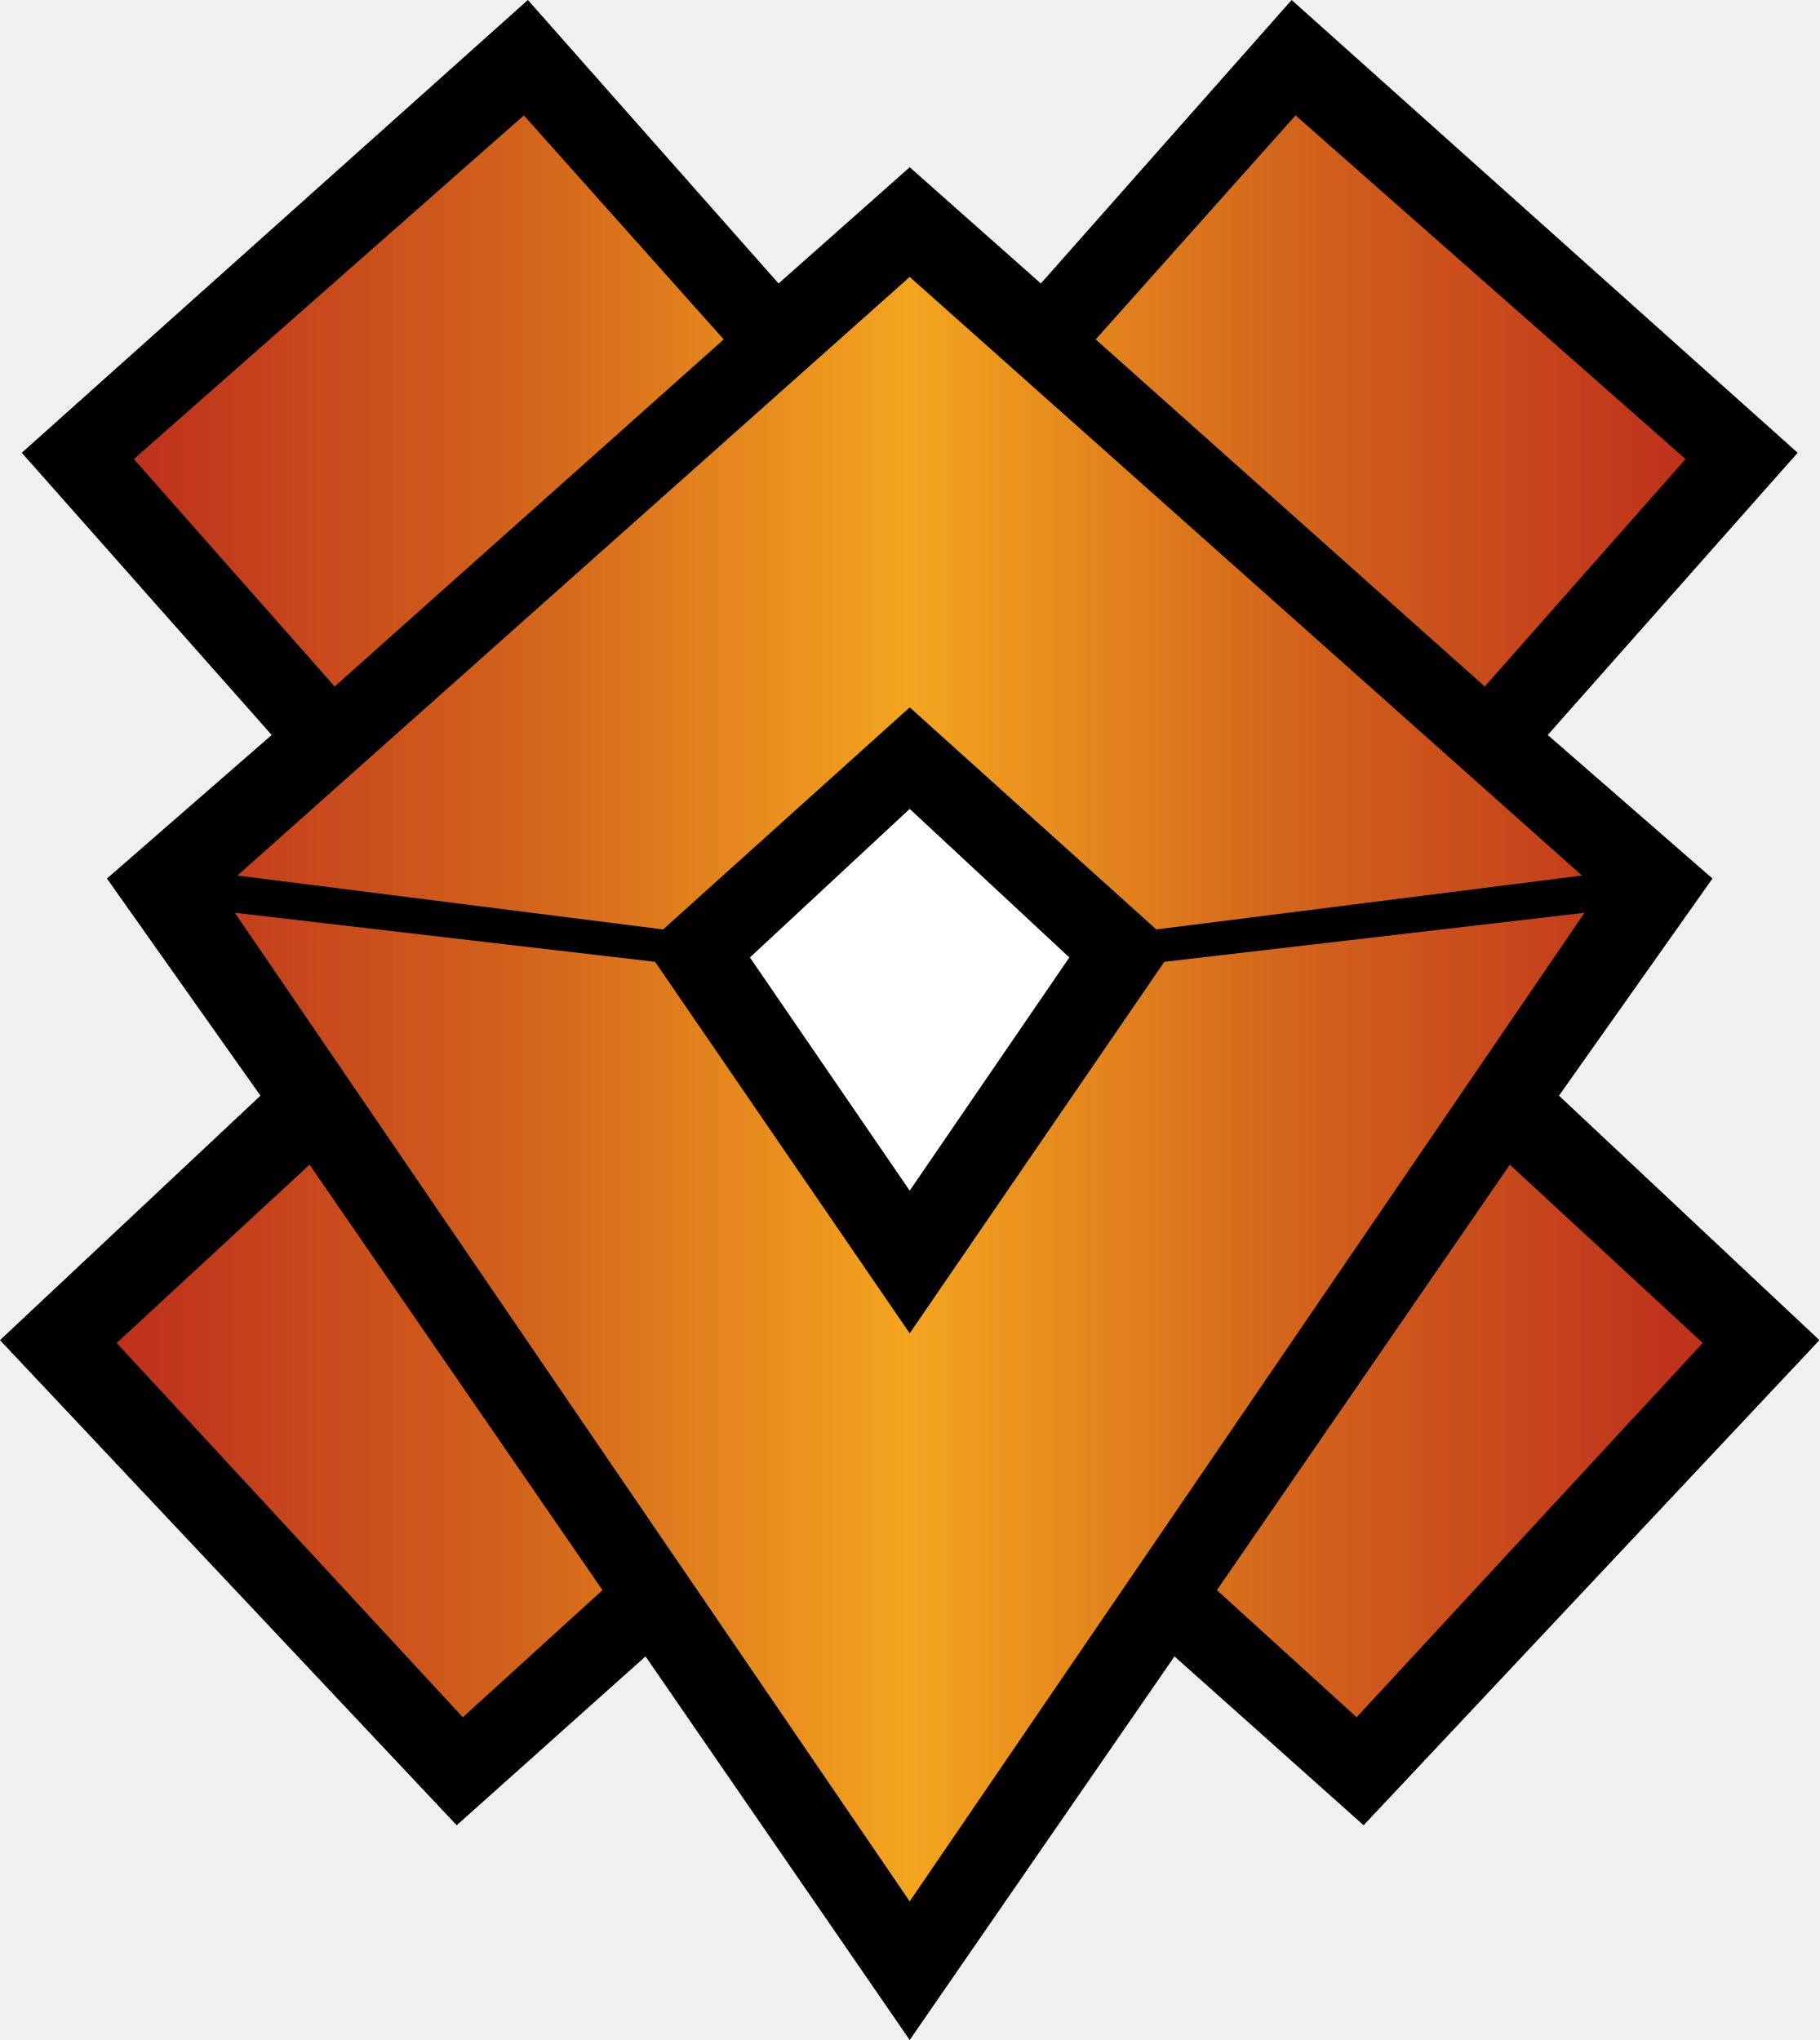
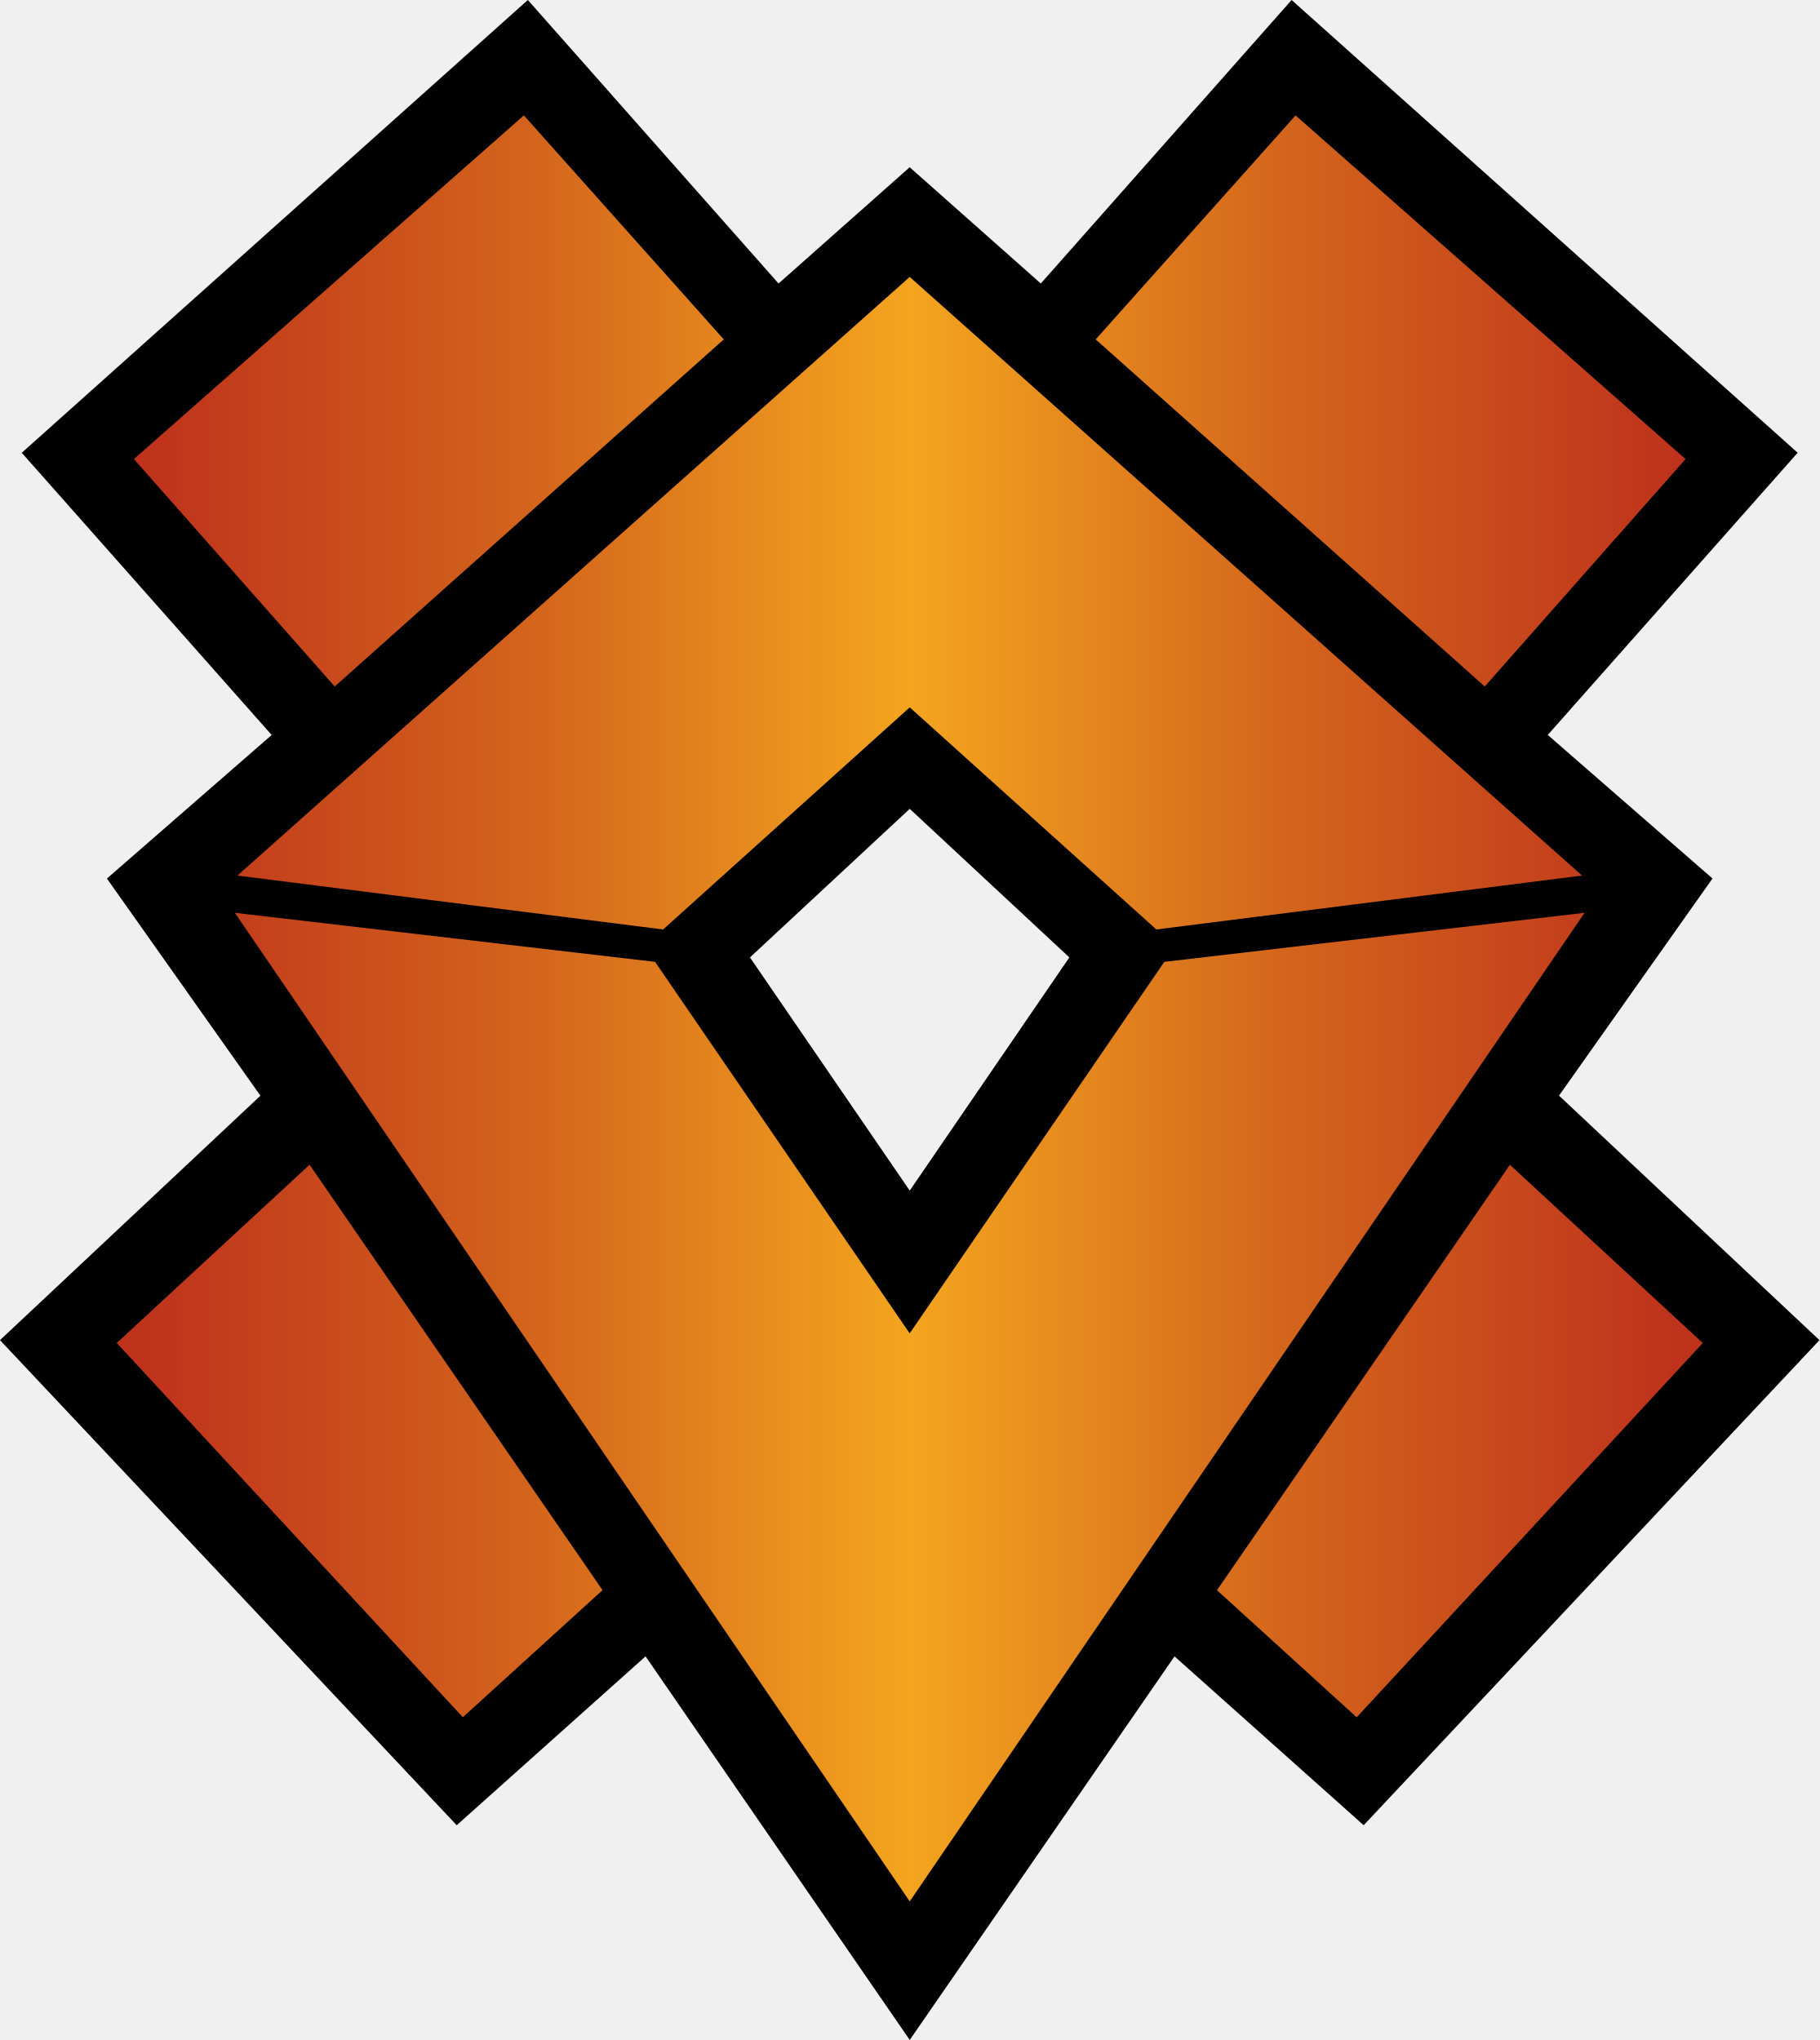
- <svg xmlns="http://www.w3.org/2000/svg" xmlns:xlink="http://www.w3.org/1999/xlink" version="1.1" width="359.371" height="403.011" viewBox="0 0 359.371 403.011">
-   <linearGradient id="linearGradient2260">
-     <stop offset="0.1" style="stop-color:#bf331c" />
-     <stop offset="0.3" style="stop-color:#d3641c" />
-     <stop offset="0.5" style="stop-color:#F4A51F" />
-     <stop offset="0.7" style="stop-color:#d3641c" />
-     <stop offset="0.9" style="stop-color:#bf331c" />
-   </linearGradient>
-   <linearGradient xlink:href="#linearGradient2260" id="linearGradient915" x1="-8.278" y1="199.212" x2="367.648" y2="199.212" gradientUnits="userSpaceOnUse" />
-   <g>
-     <path d="M 104.264,0 4.302,89.449 53.664,145.2 21.123,173.558 51.444,216.455 0,264.754 l 90.209,95.834 37.297,-33.361 52.179,75.785 52.3,-75.785 37.357,33.361 L 359.371,264.754 307.927,216.455 338.248,173.558 305.707,145.2 355.069,89.449 255.124,0 205.588,56.005 179.685,33.038 153.783,56.005 Z" />
-     <path d="m 255.897,22.8 77.029,67.891 -39.656,44.928 -76.849,-68.568 z m -152.424,0 39.476,44.25 -76.849,68.568 -39.656,-44.928 z m 76.212,31.906 132.79,118.26 -84.084,10.648 -48.706,-43.877 -48.706,43.877 -84.084,-10.648 z m 133.29,125.619 -133.29,195.299 -133.29,-195.299 83.002,9.689 50.288,73.389 50.288,-73.389 z m -14.752,49.766 38.098,35.217 -68.364,73.941 -27.59,-25.113 z m -237.076,0 57.856,84.045 -27.59,25.113 -68.364,-73.941 z" style="fill:url(#linearGradient915)" />
-     <path d="m 179.685,159.801 -31.56,29.348 31.56,46.07 31.53,-46.07 z" style="fill:#ffffff" />
+ <svg xmlns="http://www.w3.org/2000/svg" id="Layer_2" data-name="Layer 2" viewBox="0 0 359.37 403.01">
+   <defs>
+     <style>
+       .cls-1 {
+         fill: url(#linear-gradient);
+       }
+ 
+       .cls-1, .cls-2 {
+         stroke-width: 0px;
+       }
+     </style>
+     <linearGradient id="linear-gradient" x1="-8.28" y1="206.79" x2="367.65" y2="206.79" gradientTransform="translate(0 406) scale(1 -1)" gradientUnits="userSpaceOnUse">
+       <stop offset=".1" stop-color="#bf331c" />
+       <stop offset=".3" stop-color="#d3641c" />
+       <stop offset=".5" stop-color="#f4a51f" />
+       <stop offset=".7" stop-color="#d3641c" />
+       <stop offset=".9" stop-color="#bf331c" />
+     </linearGradient>
+   </defs>
+   <g id="Layer_1-2" data-name="Layer 1">
+     <g>
+       <path class="cls-2" d="m307.93,216.45l30.32-42.9-32.54-28.36,49.36-55.75L255.12,0l-49.54,56.01-25.9-22.97-25.9,22.97L104.26,0,4.3,89.45l49.36,55.75-32.54,28.36,30.32,42.9L0,264.75l90.21,95.83,37.3-33.36,52.18,75.78,52.3-75.78,37.36,33.36,90.03-95.83-51.44-48.3Zm-128.24,18.76l-31.56-46.07,31.56-29.35,31.53,29.35-31.53,46.07Z" />
+       <path class="cls-1" d="m255.9,22.8l77.03,67.89-39.66,44.93-76.85-68.57,39.48-44.25Zm-152.42,0l39.48,44.25-76.85,68.57-39.66-44.93L103.47,22.8Zm76.21,31.91l132.79,118.26-84.08,10.65-48.71-43.88-48.71,43.88-84.08-10.65L179.68,54.71Zm133.29,125.62l-133.29,195.3L46.39,180.33l83,9.69,50.29,73.39,50.29-73.39,83-9.69Zm-14.75,49.77l38.1,35.22-68.36,73.94-27.59-25.11,57.86-84.04Zm-237.08,0l57.86,84.04-27.59,25.11-68.36-73.94,38.1-35.22Z" />
+     </g>
  </g>
</svg>
